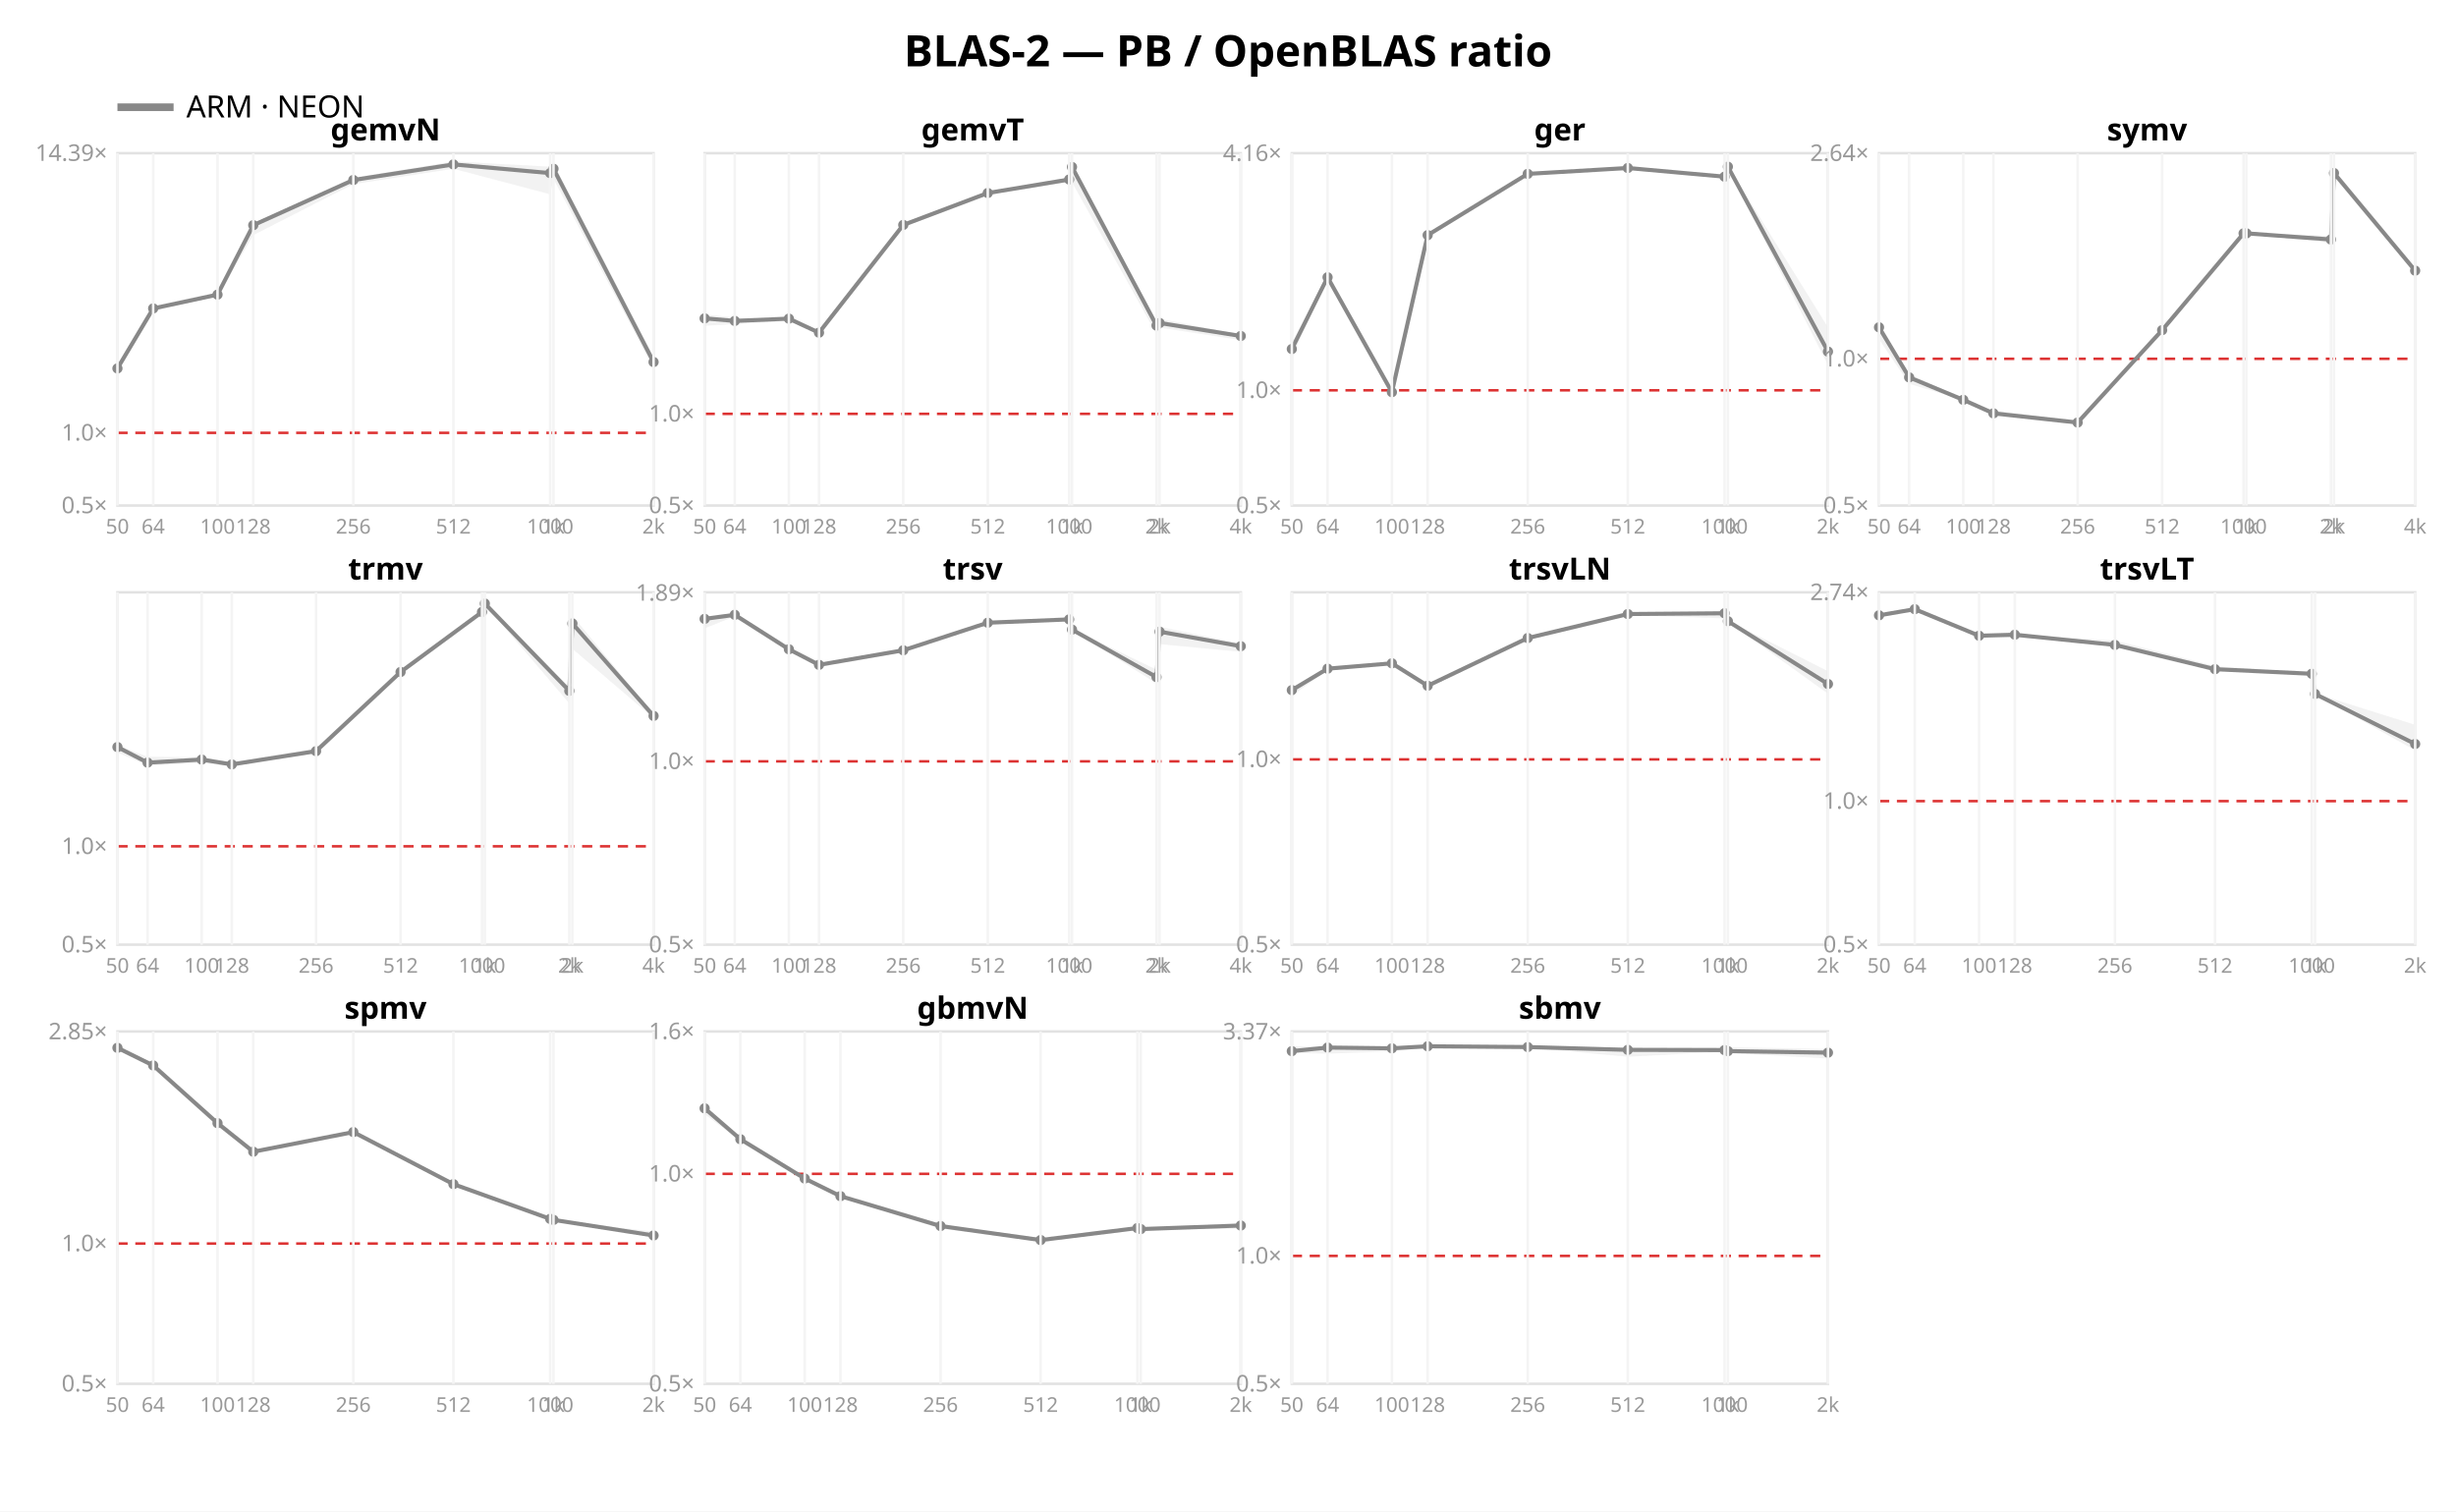
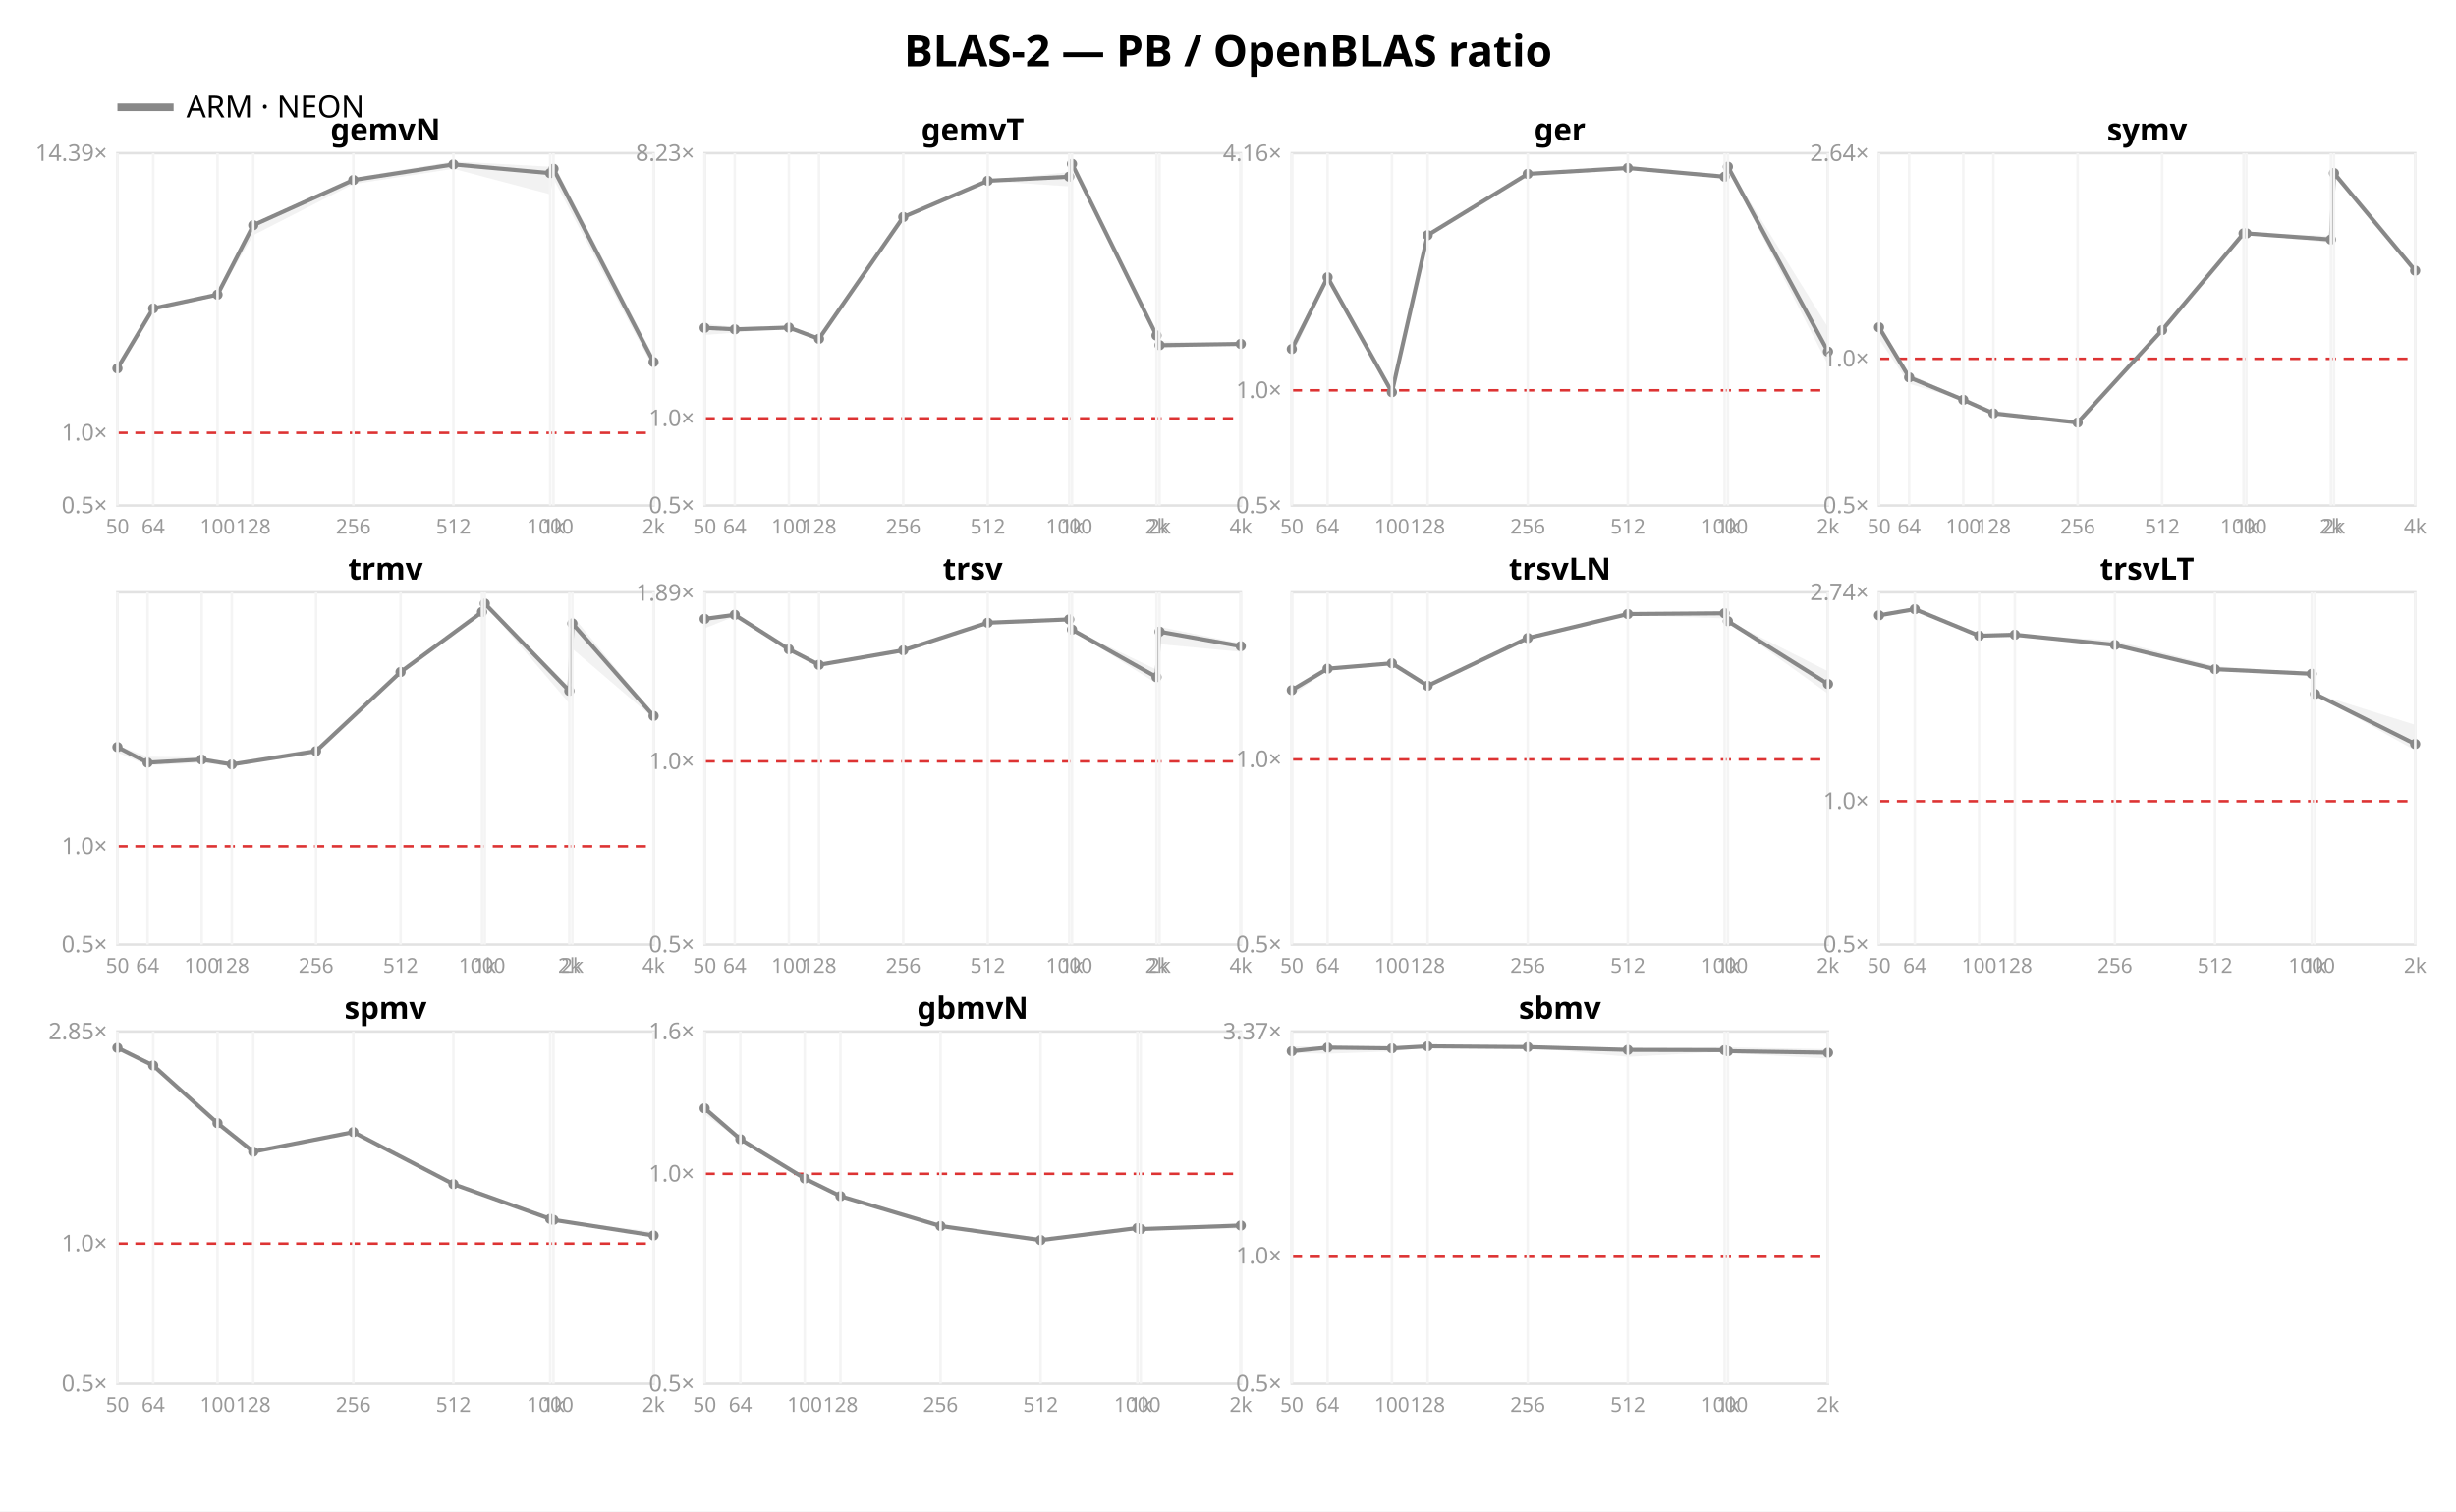
<svg xmlns="http://www.w3.org/2000/svg" width="962" height="592" font-family="sans-serif">
  <rect width="962" height="592" fill="white" />
  <text x="481.0" y="26" text-anchor="middle" font-size="17" font-weight="bold">BLAS-2 — PB / OpenBLAS ratio</text>
  <line x1="46" y1="42" x2="68" y2="42" stroke="#888888" stroke-width="3" />
  <text x="73" y="46" font-size="12">ARM · NEON</text>
  <rect x="46" y="60" width="210" height="138" fill="none" stroke="#e2e2e2" />
  <line x1="46" y1="169.53" x2="256" y2="169.53" stroke="#d33" stroke-dasharray="4 3" />
  <text x="42" y="201.0" text-anchor="end" font-size="9" fill="#999">0.5×</text>
  <text x="42" y="172.53" text-anchor="end" font-size="9" fill="#999">1.0×</text>
  <text x="42" y="63.007" text-anchor="end" font-size="9" fill="#999">14.39×</text>
  <polygon points="46.0,143.5 60.0,120.2 85.2,114.9 99.2,87.5 138.4,69.6 177.6,63.2 215.5,65.3 216.8,64.0 256.0,139.6 256.0,144.3 216.8,70.1 215.5,76.1 177.6,66.1 138.4,72.1 99.2,92.1 85.2,116.0 60.0,121.9 46.0,145.3" fill="#888888" opacity="0.11" />
  <polyline points="46.0,144.3 60.0,120.8 85.2,115.4 99.2,88.2 138.4,70.5 177.6,64.4 215.5,67.8 216.8,66.1 256.0,141.8" fill="none" stroke="#888888" stroke-width="1.6" />
  <circle cx="46.0" cy="144.3" r="2" fill="#888888" />
  <circle cx="60.0" cy="120.8" r="2" fill="#888888" />
  <circle cx="85.2" cy="115.4" r="2" fill="#888888" />
  <circle cx="99.2" cy="88.2" r="2" fill="#888888" />
  <circle cx="138.4" cy="70.5" r="2" fill="#888888" />
  <circle cx="177.6" cy="64.4" r="2" fill="#888888" />
  <circle cx="215.5" cy="67.8" r="2" fill="#888888" />
  <circle cx="216.8" cy="66.1" r="2" fill="#888888" />
  <circle cx="256.0" cy="141.8" r="2" fill="#888888" />
  <text x="151.0" y="55" text-anchor="middle" font-size="12" font-weight="bold">gemvN</text>
  <line x1="46.0" y1="60" x2="46.0" y2="198" stroke="#f4f4f4" />
  <text x="46.0" y="209" text-anchor="middle" font-size="8" fill="#999">50</text>
  <line x1="60.0" y1="60" x2="60.0" y2="198" stroke="#f4f4f4" />
  <text x="60.0" y="209" text-anchor="middle" font-size="8" fill="#999">64</text>
  <line x1="85.2" y1="60" x2="85.2" y2="198" stroke="#f4f4f4" />
  <text x="85.2" y="209" text-anchor="middle" font-size="8" fill="#999">100</text>
  <line x1="99.2" y1="60" x2="99.2" y2="198" stroke="#f4f4f4" />
  <text x="99.2" y="209" text-anchor="middle" font-size="8" fill="#999">128</text>
  <line x1="138.4" y1="60" x2="138.4" y2="198" stroke="#f4f4f4" />
  <text x="138.4" y="209" text-anchor="middle" font-size="8" fill="#999">256</text>
  <line x1="177.6" y1="60" x2="177.6" y2="198" stroke="#f4f4f4" />
  <text x="177.6" y="209" text-anchor="middle" font-size="8" fill="#999">512</text>
  <line x1="215.5" y1="60" x2="215.5" y2="198" stroke="#f4f4f4" />
  <text x="215.5" y="209" text-anchor="middle" font-size="8" fill="#999">1000</text>
  <line x1="216.8" y1="60" x2="216.8" y2="198" stroke="#f4f4f4" />
  <text x="216.8" y="209" text-anchor="middle" font-size="8" fill="#999">1k</text>
  <line x1="256.0" y1="60" x2="256.0" y2="198" stroke="#f4f4f4" />
  <text x="256.0" y="209" text-anchor="middle" font-size="8" fill="#999">2k</text>
  <rect x="276" y="60" width="210" height="138" fill="none" stroke="#e2e2e2" />
-   <line x1="276" y1="162.096" x2="486" y2="162.096" stroke="#d33" stroke-dasharray="4 3" />
+   <line x1="276" y1="163.852" x2="486" y2="163.852" stroke="#d33" stroke-dasharray="4 3" />
  <text x="272" y="201.0" text-anchor="end" font-size="9" fill="#999">0.5×</text>
-   <text x="272" y="165.096" text-anchor="end" font-size="9" fill="#999">1.0×</text>
-   <polygon points="276.0,123.2 287.8,124.4 309.0,124.7 320.8,129.9 353.8,87.3 386.9,74.8 418.8,69.5 419.9,64.0 453.0,125.8 454.2,124.9 486.0,131.0 486.0,133.2 454.2,128.3 453.0,130.8 419.9,71.4 418.8,71.2 386.9,76.3 353.8,89.0 320.8,130.8 309.0,125.7 287.8,126.9 276.0,127.6" fill="#888888" opacity="0.11" />
-   <polyline points="276.0,124.7 287.8,125.7 309.0,124.8 320.8,130.3 353.8,88.1 386.9,75.6 418.8,70.3 419.9,65.4 453.0,127.5 454.2,126.5 486.0,131.6" fill="none" stroke="#888888" stroke-width="1.6" />
-   <circle cx="276.0" cy="124.7" r="2" fill="#888888" />
-   <circle cx="287.8" cy="125.7" r="2" fill="#888888" />
-   <circle cx="309.0" cy="124.8" r="2" fill="#888888" />
-   <circle cx="320.8" cy="130.3" r="2" fill="#888888" />
-   <circle cx="353.8" cy="88.1" r="2" fill="#888888" />
-   <circle cx="386.9" cy="75.6" r="2" fill="#888888" />
-   <circle cx="418.8" cy="70.3" r="2" fill="#888888" />
-   <circle cx="419.9" cy="65.4" r="2" fill="#888888" />
-   <circle cx="453.0" cy="127.5" r="2" fill="#888888" />
-   <circle cx="454.2" cy="126.5" r="2" fill="#888888" />
-   <circle cx="486.0" cy="131.6" r="2" fill="#888888" />
+   <text x="272" y="166.852" text-anchor="end" font-size="9" fill="#999">1.0×</text>
+   <text x="272" y="63.014" text-anchor="end" font-size="9" fill="#999">8.23×</text>
+   <polygon points="276.0,126.9 287.8,128.0 309.0,127.7 320.8,132.4 353.8,84.8 386.9,70.6 418.8,67.4 419.9,63.8 453.0,130.2 454.2,133.7 486.0,134.3 486.0,134.9 454.2,136.4 453.0,132.1 419.9,65.7 418.8,73.0 386.9,70.9 353.8,85.1 320.8,133.1 309.0,128.4 287.8,130.3 276.0,131.2" fill="#888888" opacity="0.11" />
+   <polyline points="276.0,128.4 287.8,129.0 309.0,128.3 320.8,132.7 353.8,85.0 386.9,70.8 418.8,69.2 419.9,64.2 453.0,131.4 454.2,135.2 486.0,134.7" fill="none" stroke="#888888" stroke-width="1.6" />
+   <circle cx="276.0" cy="128.4" r="2" fill="#888888" />
+   <circle cx="287.8" cy="129.0" r="2" fill="#888888" />
+   <circle cx="309.0" cy="128.3" r="2" fill="#888888" />
+   <circle cx="320.8" cy="132.7" r="2" fill="#888888" />
+   <circle cx="353.8" cy="85.0" r="2" fill="#888888" />
+   <circle cx="386.9" cy="70.8" r="2" fill="#888888" />
+   <circle cx="418.8" cy="69.2" r="2" fill="#888888" />
+   <circle cx="419.9" cy="64.2" r="2" fill="#888888" />
+   <circle cx="453.0" cy="131.4" r="2" fill="#888888" />
+   <circle cx="454.2" cy="135.2" r="2" fill="#888888" />
+   <circle cx="486.0" cy="134.7" r="2" fill="#888888" />
  <text x="381.0" y="55" text-anchor="middle" font-size="12" font-weight="bold">gemvT</text>
  <line x1="276.0" y1="60" x2="276.0" y2="198" stroke="#f4f4f4" />
  <text x="276.0" y="209" text-anchor="middle" font-size="8" fill="#999">50</text>
  <line x1="287.8" y1="60" x2="287.8" y2="198" stroke="#f4f4f4" />
  <text x="287.8" y="209" text-anchor="middle" font-size="8" fill="#999">64</text>
  <line x1="309.0" y1="60" x2="309.0" y2="198" stroke="#f4f4f4" />
  <text x="309.0" y="209" text-anchor="middle" font-size="8" fill="#999">100</text>
  <line x1="320.8" y1="60" x2="320.8" y2="198" stroke="#f4f4f4" />
  <text x="320.8" y="209" text-anchor="middle" font-size="8" fill="#999">128</text>
  <line x1="353.8" y1="60" x2="353.8" y2="198" stroke="#f4f4f4" />
  <text x="353.8" y="209" text-anchor="middle" font-size="8" fill="#999">256</text>
  <line x1="386.9" y1="60" x2="386.9" y2="198" stroke="#f4f4f4" />
  <text x="386.9" y="209" text-anchor="middle" font-size="8" fill="#999">512</text>
  <line x1="418.8" y1="60" x2="418.8" y2="198" stroke="#f4f4f4" />
  <text x="418.8" y="209" text-anchor="middle" font-size="8" fill="#999">1000</text>
  <line x1="419.9" y1="60" x2="419.9" y2="198" stroke="#f4f4f4" />
  <text x="419.9" y="209" text-anchor="middle" font-size="8" fill="#999">1k</text>
  <line x1="453.0" y1="60" x2="453.0" y2="198" stroke="#f4f4f4" />
  <text x="453.0" y="209" text-anchor="middle" font-size="8" fill="#999">2k</text>
  <line x1="454.2" y1="60" x2="454.2" y2="198" stroke="#f4f4f4" />
  <text x="454.2" y="209" text-anchor="middle" font-size="8" fill="#999">2k</text>
  <line x1="486.0" y1="60" x2="486.0" y2="198" stroke="#f4f4f4" />
  <text x="486.0" y="209" text-anchor="middle" font-size="8" fill="#999">4k</text>
  <rect x="506" y="60" width="210" height="138" fill="none" stroke="#e2e2e2" />
  <line x1="506" y1="152.87" x2="716" y2="152.87" stroke="#d33" stroke-dasharray="4 3" />
  <text x="502" y="201.0" text-anchor="end" font-size="9" fill="#999">0.5×</text>
  <text x="502" y="155.87" text-anchor="end" font-size="9" fill="#999">1.0×</text>
  <text x="502" y="63.057" text-anchor="end" font-size="9" fill="#999">4.16×</text>
  <polygon points="506.0,134.2 520.0,108.1 545.2,152.5 559.2,91.7 598.4,68.0 637.6,65.7 675.5,69.0 676.8,65.0 716.0,128.2 716.0,142.9 676.8,66.1 675.5,69.8 637.6,66.5 598.4,68.2 559.2,92.5 545.2,154.6 520.0,109.1 506.0,139.8" fill="#888888" opacity="0.11" />
  <polyline points="506.0,136.7 520.0,108.6 545.2,153.6 559.2,92.1 598.4,68.1 637.6,65.8 675.5,69.2 676.8,65.3 716.0,137.7" fill="none" stroke="#888888" stroke-width="1.6" />
  <circle cx="506.0" cy="136.7" r="2" fill="#888888" />
  <circle cx="520.0" cy="108.6" r="2" fill="#888888" />
  <circle cx="545.2" cy="153.6" r="2" fill="#888888" />
  <circle cx="559.2" cy="92.1" r="2" fill="#888888" />
  <circle cx="598.4" cy="68.1" r="2" fill="#888888" />
  <circle cx="637.6" cy="65.8" r="2" fill="#888888" />
  <circle cx="675.5" cy="69.2" r="2" fill="#888888" />
  <circle cx="676.8" cy="65.3" r="2" fill="#888888" />
  <circle cx="716.0" cy="137.7" r="2" fill="#888888" />
  <text x="611.0" y="55" text-anchor="middle" font-size="12" font-weight="bold">ger</text>
  <line x1="506.0" y1="60" x2="506.0" y2="198" stroke="#f4f4f4" />
  <text x="506.0" y="209" text-anchor="middle" font-size="8" fill="#999">50</text>
  <line x1="520.0" y1="60" x2="520.0" y2="198" stroke="#f4f4f4" />
  <text x="520.0" y="209" text-anchor="middle" font-size="8" fill="#999">64</text>
  <line x1="545.2" y1="60" x2="545.2" y2="198" stroke="#f4f4f4" />
  <text x="545.2" y="209" text-anchor="middle" font-size="8" fill="#999">100</text>
  <line x1="559.2" y1="60" x2="559.2" y2="198" stroke="#f4f4f4" />
  <text x="559.2" y="209" text-anchor="middle" font-size="8" fill="#999">128</text>
  <line x1="598.4" y1="60" x2="598.4" y2="198" stroke="#f4f4f4" />
  <text x="598.4" y="209" text-anchor="middle" font-size="8" fill="#999">256</text>
  <line x1="637.6" y1="60" x2="637.6" y2="198" stroke="#f4f4f4" />
  <text x="637.6" y="209" text-anchor="middle" font-size="8" fill="#999">512</text>
  <line x1="675.5" y1="60" x2="675.5" y2="198" stroke="#f4f4f4" />
  <text x="675.5" y="209" text-anchor="middle" font-size="8" fill="#999">1000</text>
  <line x1="676.8" y1="60" x2="676.8" y2="198" stroke="#f4f4f4" />
  <text x="676.8" y="209" text-anchor="middle" font-size="8" fill="#999">1k</text>
  <line x1="716.0" y1="60" x2="716.0" y2="198" stroke="#f4f4f4" />
  <text x="716.0" y="209" text-anchor="middle" font-size="8" fill="#999">2k</text>
  <rect x="736" y="60" width="210" height="138" fill="none" stroke="#e2e2e2" />
  <line x1="736" y1="140.53" x2="946" y2="140.53" stroke="#d33" stroke-dasharray="4 3" />
  <text x="732" y="201.0" text-anchor="end" font-size="9" fill="#999">0.5×</text>
  <text x="732" y="143.53" text-anchor="end" font-size="9" fill="#999">1.0×</text>
  <text x="732" y="63.04" text-anchor="end" font-size="9" fill="#999">2.64×</text>
  <polygon points="736.0,128.0 747.8,146.4 769.0,156.3 780.8,160.7 813.8,165.1 846.9,129.0 878.8,91.0 879.9,91.1 913.0,92.4 914.2,66.4 946.0,104.8 946.0,106.5 914.2,68.8 913.0,95.1 879.9,91.7 878.8,91.9 846.9,129.6 813.8,165.6 780.8,162.3 769.0,156.7 747.8,150.3 736.0,132.9" fill="#888888" opacity="0.11" />
  <polyline points="736.0,128.2 747.8,147.8 769.0,156.6 780.8,161.9 813.8,165.5 846.9,129.3 878.8,91.4 879.9,91.4 913.0,93.8 914.2,67.8 946.0,106.0" fill="none" stroke="#888888" stroke-width="1.6" />
  <circle cx="736.0" cy="128.2" r="2" fill="#888888" />
  <circle cx="747.8" cy="147.8" r="2" fill="#888888" />
  <circle cx="769.0" cy="156.6" r="2" fill="#888888" />
  <circle cx="780.8" cy="161.9" r="2" fill="#888888" />
  <circle cx="813.8" cy="165.5" r="2" fill="#888888" />
  <circle cx="846.9" cy="129.3" r="2" fill="#888888" />
  <circle cx="878.8" cy="91.4" r="2" fill="#888888" />
  <circle cx="879.9" cy="91.4" r="2" fill="#888888" />
  <circle cx="913.0" cy="93.8" r="2" fill="#888888" />
  <circle cx="914.2" cy="67.8" r="2" fill="#888888" />
  <circle cx="946.0" cy="106.0" r="2" fill="#888888" />
  <text x="841.0" y="55" text-anchor="middle" font-size="12" font-weight="bold">symv</text>
  <line x1="736.0" y1="60" x2="736.0" y2="198" stroke="#f4f4f4" />
  <text x="736.0" y="209" text-anchor="middle" font-size="8" fill="#999">50</text>
  <line x1="747.8" y1="60" x2="747.8" y2="198" stroke="#f4f4f4" />
  <text x="747.8" y="209" text-anchor="middle" font-size="8" fill="#999">64</text>
  <line x1="769.0" y1="60" x2="769.0" y2="198" stroke="#f4f4f4" />
  <text x="769.0" y="209" text-anchor="middle" font-size="8" fill="#999">100</text>
  <line x1="780.8" y1="60" x2="780.8" y2="198" stroke="#f4f4f4" />
  <text x="780.8" y="209" text-anchor="middle" font-size="8" fill="#999">128</text>
  <line x1="813.8" y1="60" x2="813.8" y2="198" stroke="#f4f4f4" />
  <text x="813.8" y="209" text-anchor="middle" font-size="8" fill="#999">256</text>
  <line x1="846.9" y1="60" x2="846.9" y2="198" stroke="#f4f4f4" />
  <text x="846.9" y="209" text-anchor="middle" font-size="8" fill="#999">512</text>
  <line x1="878.8" y1="60" x2="878.8" y2="198" stroke="#f4f4f4" />
  <text x="878.8" y="209" text-anchor="middle" font-size="8" fill="#999">1000</text>
  <line x1="879.9" y1="60" x2="879.9" y2="198" stroke="#f4f4f4" />
  <text x="879.9" y="209" text-anchor="middle" font-size="8" fill="#999">1k</text>
  <line x1="913.0" y1="60" x2="913.0" y2="198" stroke="#f4f4f4" />
  <text x="913.0" y="209" text-anchor="middle" font-size="8" fill="#999">2k</text>
  <line x1="914.2" y1="60" x2="914.2" y2="198" stroke="#f4f4f4" />
  <text x="914.2" y="209" text-anchor="middle" font-size="8" fill="#999">2k</text>
  <line x1="946.0" y1="60" x2="946.0" y2="198" stroke="#f4f4f4" />
  <text x="946.0" y="209" text-anchor="middle" font-size="8" fill="#999">4k</text>
  <rect x="46" y="232" width="210" height="138" fill="none" stroke="#e2e2e2" />
  <line x1="46" y1="331.475" x2="256" y2="331.475" stroke="#d33" stroke-dasharray="4 3" />
  <text x="42" y="373.0" text-anchor="end" font-size="9" fill="#999">0.5×</text>
  <text x="42" y="334.475" text-anchor="end" font-size="9" fill="#999">1.0×</text>
  <polygon points="46.0,291.9 57.8,296.4 79.0,296.6 90.8,298.6 123.8,293.1 156.9,263.2 188.8,239.5 189.9,236.3 223.0,269.1 224.2,241.1 256.0,279.8 256.0,281.3 224.2,254.1 223.0,275.5 189.9,236.7 188.8,240.0 156.9,264.1 123.8,294.4 90.8,300.2 79.0,298.8 57.8,299.8 46.0,294.7" fill="#888888" opacity="0.11" />
  <polyline points="46.0,292.6 57.8,298.7 79.0,297.5 90.8,299.4 123.8,294.2 156.9,263.2 188.8,239.7 189.9,236.4 223.0,270.6 224.2,244.2 256.0,280.4" fill="none" stroke="#888888" stroke-width="1.6" />
  <circle cx="46.0" cy="292.6" r="2" fill="#888888" />
  <circle cx="57.8" cy="298.7" r="2" fill="#888888" />
  <circle cx="79.0" cy="297.5" r="2" fill="#888888" />
  <circle cx="90.8" cy="299.4" r="2" fill="#888888" />
  <circle cx="123.8" cy="294.2" r="2" fill="#888888" />
  <circle cx="156.9" cy="263.2" r="2" fill="#888888" />
  <circle cx="188.8" cy="239.7" r="2" fill="#888888" />
  <circle cx="189.9" cy="236.4" r="2" fill="#888888" />
  <circle cx="223.0" cy="270.6" r="2" fill="#888888" />
  <circle cx="224.2" cy="244.2" r="2" fill="#888888" />
  <circle cx="256.0" cy="280.4" r="2" fill="#888888" />
  <text x="151.0" y="227" text-anchor="middle" font-size="12" font-weight="bold">trmv</text>
  <line x1="46.0" y1="232" x2="46.0" y2="370" stroke="#f4f4f4" />
  <text x="46.0" y="381" text-anchor="middle" font-size="8" fill="#999">50</text>
  <line x1="57.8" y1="232" x2="57.8" y2="370" stroke="#f4f4f4" />
  <text x="57.8" y="381" text-anchor="middle" font-size="8" fill="#999">64</text>
  <line x1="79.0" y1="232" x2="79.0" y2="370" stroke="#f4f4f4" />
  <text x="79.0" y="381" text-anchor="middle" font-size="8" fill="#999">100</text>
  <line x1="90.8" y1="232" x2="90.8" y2="370" stroke="#f4f4f4" />
  <text x="90.8" y="381" text-anchor="middle" font-size="8" fill="#999">128</text>
  <line x1="123.8" y1="232" x2="123.8" y2="370" stroke="#f4f4f4" />
  <text x="123.8" y="381" text-anchor="middle" font-size="8" fill="#999">256</text>
  <line x1="156.9" y1="232" x2="156.9" y2="370" stroke="#f4f4f4" />
  <text x="156.9" y="381" text-anchor="middle" font-size="8" fill="#999">512</text>
  <line x1="188.8" y1="232" x2="188.8" y2="370" stroke="#f4f4f4" />
  <text x="188.8" y="381" text-anchor="middle" font-size="8" fill="#999">1000</text>
  <line x1="189.9" y1="232" x2="189.9" y2="370" stroke="#f4f4f4" />
  <text x="189.9" y="381" text-anchor="middle" font-size="8" fill="#999">1k</text>
  <line x1="223.0" y1="232" x2="223.0" y2="370" stroke="#f4f4f4" />
  <text x="223.0" y="381" text-anchor="middle" font-size="8" fill="#999">2k</text>
  <line x1="224.2" y1="232" x2="224.2" y2="370" stroke="#f4f4f4" />
  <text x="224.2" y="381" text-anchor="middle" font-size="8" fill="#999">2k</text>
  <line x1="256.0" y1="232" x2="256.0" y2="370" stroke="#f4f4f4" />
  <text x="256.0" y="381" text-anchor="middle" font-size="8" fill="#999">4k</text>
  <rect x="276" y="232" width="210" height="138" fill="none" stroke="#e2e2e2" />
  <line x1="276" y1="298.201" x2="486" y2="298.201" stroke="#d33" stroke-dasharray="4 3" />
  <text x="272" y="373.0" text-anchor="end" font-size="9" fill="#999">0.5×</text>
  <text x="272" y="301.201" text-anchor="end" font-size="9" fill="#999">1.0×</text>
  <text x="272" y="235.261" text-anchor="end" font-size="9" fill="#999">1.89×</text>
  <polygon points="276.0,241.9 287.8,240.0 309.0,254.0 320.8,259.8 353.8,254.2 386.9,243.6 418.8,242.4 419.9,246.3 453.0,262.3 454.2,245.5 486.0,252.0 486.0,255.3 454.2,252.3 453.0,267.7 419.9,246.8 418.8,242.9 386.9,244.1 353.8,255.3 320.8,261.1 309.0,254.6 287.8,241.4 276.0,246.1" fill="#888888" opacity="0.11" />
  <polyline points="276.0,242.4 287.8,240.8 309.0,254.3 320.8,260.4 353.8,254.7 386.9,243.9 418.8,242.6 419.9,246.6 453.0,265.2 454.2,247.4 486.0,253.1" fill="none" stroke="#888888" stroke-width="1.6" />
  <circle cx="276.0" cy="242.4" r="2" fill="#888888" />
  <circle cx="287.8" cy="240.8" r="2" fill="#888888" />
  <circle cx="309.0" cy="254.3" r="2" fill="#888888" />
  <circle cx="320.8" cy="260.4" r="2" fill="#888888" />
  <circle cx="353.8" cy="254.7" r="2" fill="#888888" />
  <circle cx="386.9" cy="243.9" r="2" fill="#888888" />
  <circle cx="418.8" cy="242.6" r="2" fill="#888888" />
  <circle cx="419.9" cy="246.6" r="2" fill="#888888" />
  <circle cx="453.0" cy="265.2" r="2" fill="#888888" />
  <circle cx="454.2" cy="247.4" r="2" fill="#888888" />
  <circle cx="486.0" cy="253.1" r="2" fill="#888888" />
  <text x="381.0" y="227" text-anchor="middle" font-size="12" font-weight="bold">trsv</text>
  <line x1="276.0" y1="232" x2="276.0" y2="370" stroke="#f4f4f4" />
  <text x="276.0" y="381" text-anchor="middle" font-size="8" fill="#999">50</text>
  <line x1="287.8" y1="232" x2="287.8" y2="370" stroke="#f4f4f4" />
  <text x="287.8" y="381" text-anchor="middle" font-size="8" fill="#999">64</text>
  <line x1="309.0" y1="232" x2="309.0" y2="370" stroke="#f4f4f4" />
  <text x="309.0" y="381" text-anchor="middle" font-size="8" fill="#999">100</text>
  <line x1="320.8" y1="232" x2="320.8" y2="370" stroke="#f4f4f4" />
  <text x="320.8" y="381" text-anchor="middle" font-size="8" fill="#999">128</text>
  <line x1="353.8" y1="232" x2="353.8" y2="370" stroke="#f4f4f4" />
  <text x="353.8" y="381" text-anchor="middle" font-size="8" fill="#999">256</text>
  <line x1="386.9" y1="232" x2="386.9" y2="370" stroke="#f4f4f4" />
  <text x="386.9" y="381" text-anchor="middle" font-size="8" fill="#999">512</text>
  <line x1="418.8" y1="232" x2="418.8" y2="370" stroke="#f4f4f4" />
  <text x="418.8" y="381" text-anchor="middle" font-size="8" fill="#999">1000</text>
  <line x1="419.9" y1="232" x2="419.9" y2="370" stroke="#f4f4f4" />
  <text x="419.9" y="381" text-anchor="middle" font-size="8" fill="#999">1k</text>
  <line x1="453.0" y1="232" x2="453.0" y2="370" stroke="#f4f4f4" />
  <text x="453.0" y="381" text-anchor="middle" font-size="8" fill="#999">2k</text>
  <line x1="454.2" y1="232" x2="454.2" y2="370" stroke="#f4f4f4" />
  <text x="454.2" y="381" text-anchor="middle" font-size="8" fill="#999">2k</text>
  <line x1="486.0" y1="232" x2="486.0" y2="370" stroke="#f4f4f4" />
  <text x="486.0" y="381" text-anchor="middle" font-size="8" fill="#999">4k</text>
  <rect x="506" y="232" width="210" height="138" fill="none" stroke="#e2e2e2" />
  <line x1="506" y1="297.433" x2="716" y2="297.433" stroke="#d33" stroke-dasharray="4 3" />
  <text x="502" y="373.0" text-anchor="end" font-size="9" fill="#999">0.5×</text>
  <text x="502" y="300.433" text-anchor="end" font-size="9" fill="#999">1.0×</text>
  <polygon points="506.0,269.8 520.0,261.6 545.2,259.4 559.2,268.3 598.4,249.6 637.6,240.3 675.5,240.1 676.8,243.1 716.0,262.9 716.0,271.7 676.8,243.5 675.5,242.2 637.6,240.9 598.4,250.2 559.2,269.5 545.2,260.0 520.0,262.4 506.0,272.5" fill="#888888" opacity="0.11" />
  <polyline points="506.0,270.3 520.0,261.9 545.2,259.8 559.2,268.6 598.4,249.9 637.6,240.5 675.5,240.2 676.8,243.3 716.0,267.9" fill="none" stroke="#888888" stroke-width="1.6" />
  <circle cx="506.0" cy="270.3" r="2" fill="#888888" />
  <circle cx="520.0" cy="261.9" r="2" fill="#888888" />
  <circle cx="545.2" cy="259.8" r="2" fill="#888888" />
  <circle cx="559.2" cy="268.6" r="2" fill="#888888" />
  <circle cx="598.4" cy="249.9" r="2" fill="#888888" />
  <circle cx="637.6" cy="240.5" r="2" fill="#888888" />
  <circle cx="675.5" cy="240.2" r="2" fill="#888888" />
  <circle cx="676.8" cy="243.3" r="2" fill="#888888" />
  <circle cx="716.0" cy="267.9" r="2" fill="#888888" />
  <text x="611.0" y="227" text-anchor="middle" font-size="12" font-weight="bold">trsvLN</text>
  <line x1="506.0" y1="232" x2="506.0" y2="370" stroke="#f4f4f4" />
  <text x="506.0" y="381" text-anchor="middle" font-size="8" fill="#999">50</text>
  <line x1="520.0" y1="232" x2="520.0" y2="370" stroke="#f4f4f4" />
  <text x="520.0" y="381" text-anchor="middle" font-size="8" fill="#999">64</text>
  <line x1="545.2" y1="232" x2="545.2" y2="370" stroke="#f4f4f4" />
  <text x="545.2" y="381" text-anchor="middle" font-size="8" fill="#999">100</text>
  <line x1="559.2" y1="232" x2="559.2" y2="370" stroke="#f4f4f4" />
  <text x="559.2" y="381" text-anchor="middle" font-size="8" fill="#999">128</text>
  <line x1="598.4" y1="232" x2="598.4" y2="370" stroke="#f4f4f4" />
  <text x="598.4" y="381" text-anchor="middle" font-size="8" fill="#999">256</text>
  <line x1="637.6" y1="232" x2="637.6" y2="370" stroke="#f4f4f4" />
  <text x="637.6" y="381" text-anchor="middle" font-size="8" fill="#999">512</text>
  <line x1="675.5" y1="232" x2="675.5" y2="370" stroke="#f4f4f4" />
  <text x="675.5" y="381" text-anchor="middle" font-size="8" fill="#999">1000</text>
  <line x1="676.8" y1="232" x2="676.8" y2="370" stroke="#f4f4f4" />
  <text x="676.8" y="381" text-anchor="middle" font-size="8" fill="#999">1k</text>
  <line x1="716.0" y1="232" x2="716.0" y2="370" stroke="#f4f4f4" />
  <text x="716.0" y="381" text-anchor="middle" font-size="8" fill="#999">2k</text>
  <rect x="736" y="232" width="210" height="138" fill="none" stroke="#e2e2e2" />
  <line x1="736" y1="313.778" x2="946" y2="313.778" stroke="#d33" stroke-dasharray="4 3" />
  <text x="732" y="373.0" text-anchor="end" font-size="9" fill="#999">0.5×</text>
  <text x="732" y="316.778" text-anchor="end" font-size="9" fill="#999">1.0×</text>
  <text x="732" y="235.022" text-anchor="end" font-size="9" fill="#999">2.74×</text>
  <polygon points="736.0,240.6 750.0,238.2 775.2,248.5 789.2,248.4 828.4,250.9 867.6,260.9 905.5,263.7 906.8,271.6 946.0,283.9 946.0,293.9 906.8,272.0 905.5,264.0 867.6,262.2 828.4,252.8 789.2,249.6 775.2,249.6 750.0,239.2 736.0,241.3" fill="#888888" opacity="0.11" />
  <polyline points="736.0,241.0 750.0,238.6 775.2,249.0 789.2,248.6 828.4,252.6 867.6,262.1 905.5,263.9 906.8,271.8 946.0,291.4" fill="none" stroke="#888888" stroke-width="1.6" />
  <circle cx="736.0" cy="241.0" r="2" fill="#888888" />
  <circle cx="750.0" cy="238.6" r="2" fill="#888888" />
  <circle cx="775.2" cy="249.0" r="2" fill="#888888" />
  <circle cx="789.2" cy="248.6" r="2" fill="#888888" />
  <circle cx="828.4" cy="252.6" r="2" fill="#888888" />
  <circle cx="867.6" cy="262.1" r="2" fill="#888888" />
  <circle cx="905.5" cy="263.9" r="2" fill="#888888" />
  <circle cx="906.8" cy="271.8" r="2" fill="#888888" />
  <circle cx="946.0" cy="291.4" r="2" fill="#888888" />
  <text x="841.0" y="227" text-anchor="middle" font-size="12" font-weight="bold">trsvLT</text>
  <line x1="736.0" y1="232" x2="736.0" y2="370" stroke="#f4f4f4" />
  <text x="736.0" y="381" text-anchor="middle" font-size="8" fill="#999">50</text>
  <line x1="750.0" y1="232" x2="750.0" y2="370" stroke="#f4f4f4" />
  <text x="750.0" y="381" text-anchor="middle" font-size="8" fill="#999">64</text>
  <line x1="775.2" y1="232" x2="775.2" y2="370" stroke="#f4f4f4" />
  <text x="775.2" y="381" text-anchor="middle" font-size="8" fill="#999">100</text>
  <line x1="789.2" y1="232" x2="789.2" y2="370" stroke="#f4f4f4" />
  <text x="789.2" y="381" text-anchor="middle" font-size="8" fill="#999">128</text>
  <line x1="828.4" y1="232" x2="828.4" y2="370" stroke="#f4f4f4" />
  <text x="828.4" y="381" text-anchor="middle" font-size="8" fill="#999">256</text>
  <line x1="867.6" y1="232" x2="867.6" y2="370" stroke="#f4f4f4" />
  <text x="867.6" y="381" text-anchor="middle" font-size="8" fill="#999">512</text>
  <line x1="905.5" y1="232" x2="905.5" y2="370" stroke="#f4f4f4" />
  <text x="905.5" y="381" text-anchor="middle" font-size="8" fill="#999">1000</text>
  <line x1="906.8" y1="232" x2="906.8" y2="370" stroke="#f4f4f4" />
  <text x="906.8" y="381" text-anchor="middle" font-size="8" fill="#999">1k</text>
  <line x1="946.0" y1="232" x2="946.0" y2="370" stroke="#f4f4f4" />
  <text x="946.0" y="381" text-anchor="middle" font-size="8" fill="#999">2k</text>
  <rect x="46" y="404" width="210" height="138" fill="none" stroke="#e2e2e2" />
  <line x1="46" y1="487.066" x2="256" y2="487.066" stroke="#d33" stroke-dasharray="4 3" />
  <text x="42" y="545.0" text-anchor="end" font-size="9" fill="#999">0.5×</text>
  <text x="42" y="490.066" text-anchor="end" font-size="9" fill="#999">1.0×</text>
  <text x="42" y="407.062" text-anchor="end" font-size="9" fill="#999">2.85×</text>
  <polygon points="46.0,410.1 60.0,416.8 85.2,439.7 99.2,450.9 138.4,443.3 177.6,463.4 215.5,477.2 216.8,477.7 256.0,482.4 256.0,484.4 216.8,477.9 215.5,477.5 177.6,463.9 138.4,443.7 99.2,451.3 85.2,441.2 60.0,418.3 46.0,411.2" fill="#888888" opacity="0.11" />
  <polyline points="46.0,410.4 60.0,417.3 85.2,439.9 99.2,451.1 138.4,443.4 177.6,463.8 215.5,477.4 216.8,477.8 256.0,483.9" fill="none" stroke="#888888" stroke-width="1.6" />
  <circle cx="46.0" cy="410.4" r="2" fill="#888888" />
  <circle cx="60.0" cy="417.3" r="2" fill="#888888" />
  <circle cx="85.2" cy="439.9" r="2" fill="#888888" />
  <circle cx="99.2" cy="451.1" r="2" fill="#888888" />
  <circle cx="138.4" cy="443.4" r="2" fill="#888888" />
  <circle cx="177.6" cy="463.8" r="2" fill="#888888" />
  <circle cx="215.5" cy="477.4" r="2" fill="#888888" />
  <circle cx="216.8" cy="477.8" r="2" fill="#888888" />
  <circle cx="256.0" cy="483.9" r="2" fill="#888888" />
  <text x="151.0" y="399" text-anchor="middle" font-size="12" font-weight="bold">spmv</text>
  <line x1="46.0" y1="404" x2="46.0" y2="542" stroke="#f4f4f4" />
  <text x="46.0" y="553" text-anchor="middle" font-size="8" fill="#999">50</text>
  <line x1="60.0" y1="404" x2="60.0" y2="542" stroke="#f4f4f4" />
  <text x="60.0" y="553" text-anchor="middle" font-size="8" fill="#999">64</text>
  <line x1="85.2" y1="404" x2="85.2" y2="542" stroke="#f4f4f4" />
  <text x="85.2" y="553" text-anchor="middle" font-size="8" fill="#999">100</text>
  <line x1="99.2" y1="404" x2="99.2" y2="542" stroke="#f4f4f4" />
  <text x="99.2" y="553" text-anchor="middle" font-size="8" fill="#999">128</text>
  <line x1="138.4" y1="404" x2="138.4" y2="542" stroke="#f4f4f4" />
  <text x="138.4" y="553" text-anchor="middle" font-size="8" fill="#999">256</text>
  <line x1="177.6" y1="404" x2="177.6" y2="542" stroke="#f4f4f4" />
  <text x="177.6" y="553" text-anchor="middle" font-size="8" fill="#999">512</text>
  <line x1="215.5" y1="404" x2="215.5" y2="542" stroke="#f4f4f4" />
  <text x="215.5" y="553" text-anchor="middle" font-size="8" fill="#999">1000</text>
  <line x1="216.8" y1="404" x2="216.8" y2="542" stroke="#f4f4f4" />
  <text x="216.8" y="553" text-anchor="middle" font-size="8" fill="#999">1k</text>
  <line x1="256.0" y1="404" x2="256.0" y2="542" stroke="#f4f4f4" />
  <text x="256.0" y="553" text-anchor="middle" font-size="8" fill="#999">2k</text>
  <rect x="276" y="404" width="210" height="138" fill="none" stroke="#e2e2e2" />
  <line x1="276" y1="459.763" x2="486" y2="459.763" stroke="#d33" stroke-dasharray="4 3" />
  <text x="272" y="545.0" text-anchor="end" font-size="9" fill="#999">0.5×</text>
  <text x="272" y="462.763" text-anchor="end" font-size="9" fill="#999">1.0×</text>
  <text x="272" y="407.0" text-anchor="end" font-size="9" fill="#999">1.6×</text>
  <polygon points="276.0,433.4 290.0,445.8 315.2,461.1 329.2,468.2 368.4,479.9 407.6,484.8 445.5,480.5 446.8,481.1 486.0,479.2 486.0,481.2 446.8,481.8 445.5,481.6 407.6,486.3 368.4,481.2 329.2,469.0 315.2,462.0 290.0,446.8 276.0,436.4" fill="#888888" opacity="0.11" />
  <polyline points="276.0,434.1 290.0,446.2 315.2,461.6 329.2,468.5 368.4,480.2 407.6,485.7 445.5,481.0 446.8,481.4 486.0,480.0" fill="none" stroke="#888888" stroke-width="1.6" />
  <circle cx="276.0" cy="434.1" r="2" fill="#888888" />
  <circle cx="290.0" cy="446.2" r="2" fill="#888888" />
  <circle cx="315.2" cy="461.6" r="2" fill="#888888" />
  <circle cx="329.2" cy="468.5" r="2" fill="#888888" />
  <circle cx="368.4" cy="480.2" r="2" fill="#888888" />
  <circle cx="407.6" cy="485.7" r="2" fill="#888888" />
  <circle cx="445.5" cy="481.0" r="2" fill="#888888" />
  <circle cx="446.8" cy="481.4" r="2" fill="#888888" />
  <circle cx="486.0" cy="480.0" r="2" fill="#888888" />
  <text x="381.0" y="399" text-anchor="middle" font-size="12" font-weight="bold">gbmvN</text>
  <line x1="276.0" y1="404" x2="276.0" y2="542" stroke="#f4f4f4" />
  <text x="276.0" y="553" text-anchor="middle" font-size="8" fill="#999">50</text>
  <line x1="290.0" y1="404" x2="290.0" y2="542" stroke="#f4f4f4" />
  <text x="290.0" y="553" text-anchor="middle" font-size="8" fill="#999">64</text>
  <line x1="315.2" y1="404" x2="315.2" y2="542" stroke="#f4f4f4" />
  <text x="315.2" y="553" text-anchor="middle" font-size="8" fill="#999">100</text>
  <line x1="329.2" y1="404" x2="329.2" y2="542" stroke="#f4f4f4" />
  <text x="329.2" y="553" text-anchor="middle" font-size="8" fill="#999">128</text>
  <line x1="368.4" y1="404" x2="368.4" y2="542" stroke="#f4f4f4" />
  <text x="368.4" y="553" text-anchor="middle" font-size="8" fill="#999">256</text>
  <line x1="407.6" y1="404" x2="407.6" y2="542" stroke="#f4f4f4" />
  <text x="407.6" y="553" text-anchor="middle" font-size="8" fill="#999">512</text>
  <line x1="445.5" y1="404" x2="445.5" y2="542" stroke="#f4f4f4" />
  <text x="445.5" y="553" text-anchor="middle" font-size="8" fill="#999">1000</text>
  <line x1="446.8" y1="404" x2="446.8" y2="542" stroke="#f4f4f4" />
  <text x="446.8" y="553" text-anchor="middle" font-size="8" fill="#999">1k</text>
  <line x1="486.0" y1="404" x2="486.0" y2="542" stroke="#f4f4f4" />
  <text x="486.0" y="553" text-anchor="middle" font-size="8" fill="#999">2k</text>
  <rect x="506" y="404" width="210" height="138" fill="none" stroke="#e2e2e2" />
  <line x1="506" y1="491.906" x2="716" y2="491.906" stroke="#d33" stroke-dasharray="4 3" />
  <text x="502" y="545.0" text-anchor="end" font-size="9" fill="#999">0.5×</text>
  <text x="502" y="494.906" text-anchor="end" font-size="9" fill="#999">1.0×</text>
  <text x="502" y="407.105" text-anchor="end" font-size="9" fill="#999">3.37×</text>
  <polygon points="506.0,409.8 520.0,410.0 545.2,410.4 559.2,409.6 598.4,409.8 637.6,410.5 675.5,410.1 676.8,410.2 716.0,410.9 716.0,414.6 676.8,412.4 675.5,411.9 637.6,413.9 598.4,410.3 559.2,410.1 545.2,411.8 520.0,412.7 506.0,412.4" fill="#888888" opacity="0.11" />
  <polyline points="506.0,411.7 520.0,410.3 545.2,410.6 559.2,409.8 598.4,410.1 637.6,411.2 675.5,411.3 676.8,411.7 716.0,412.3" fill="none" stroke="#888888" stroke-width="1.6" />
  <circle cx="506.0" cy="411.7" r="2" fill="#888888" />
  <circle cx="520.0" cy="410.3" r="2" fill="#888888" />
  <circle cx="545.2" cy="410.6" r="2" fill="#888888" />
  <circle cx="559.2" cy="409.8" r="2" fill="#888888" />
  <circle cx="598.4" cy="410.1" r="2" fill="#888888" />
  <circle cx="637.6" cy="411.2" r="2" fill="#888888" />
  <circle cx="675.5" cy="411.3" r="2" fill="#888888" />
  <circle cx="676.8" cy="411.7" r="2" fill="#888888" />
  <circle cx="716.0" cy="412.3" r="2" fill="#888888" />
  <text x="611.0" y="399" text-anchor="middle" font-size="12" font-weight="bold">sbmv</text>
  <line x1="506.0" y1="404" x2="506.0" y2="542" stroke="#f4f4f4" />
  <text x="506.0" y="553" text-anchor="middle" font-size="8" fill="#999">50</text>
  <line x1="520.0" y1="404" x2="520.0" y2="542" stroke="#f4f4f4" />
  <text x="520.0" y="553" text-anchor="middle" font-size="8" fill="#999">64</text>
  <line x1="545.2" y1="404" x2="545.2" y2="542" stroke="#f4f4f4" />
  <text x="545.2" y="553" text-anchor="middle" font-size="8" fill="#999">100</text>
  <line x1="559.2" y1="404" x2="559.2" y2="542" stroke="#f4f4f4" />
  <text x="559.2" y="553" text-anchor="middle" font-size="8" fill="#999">128</text>
  <line x1="598.4" y1="404" x2="598.4" y2="542" stroke="#f4f4f4" />
  <text x="598.4" y="553" text-anchor="middle" font-size="8" fill="#999">256</text>
  <line x1="637.6" y1="404" x2="637.6" y2="542" stroke="#f4f4f4" />
  <text x="637.6" y="553" text-anchor="middle" font-size="8" fill="#999">512</text>
  <line x1="675.5" y1="404" x2="675.5" y2="542" stroke="#f4f4f4" />
  <text x="675.5" y="553" text-anchor="middle" font-size="8" fill="#999">1000</text>
  <line x1="676.8" y1="404" x2="676.8" y2="542" stroke="#f4f4f4" />
  <text x="676.8" y="553" text-anchor="middle" font-size="8" fill="#999">1k</text>
  <line x1="716.0" y1="404" x2="716.0" y2="542" stroke="#f4f4f4" />
  <text x="716.0" y="553" text-anchor="middle" font-size="8" fill="#999">2k</text>
</svg>
